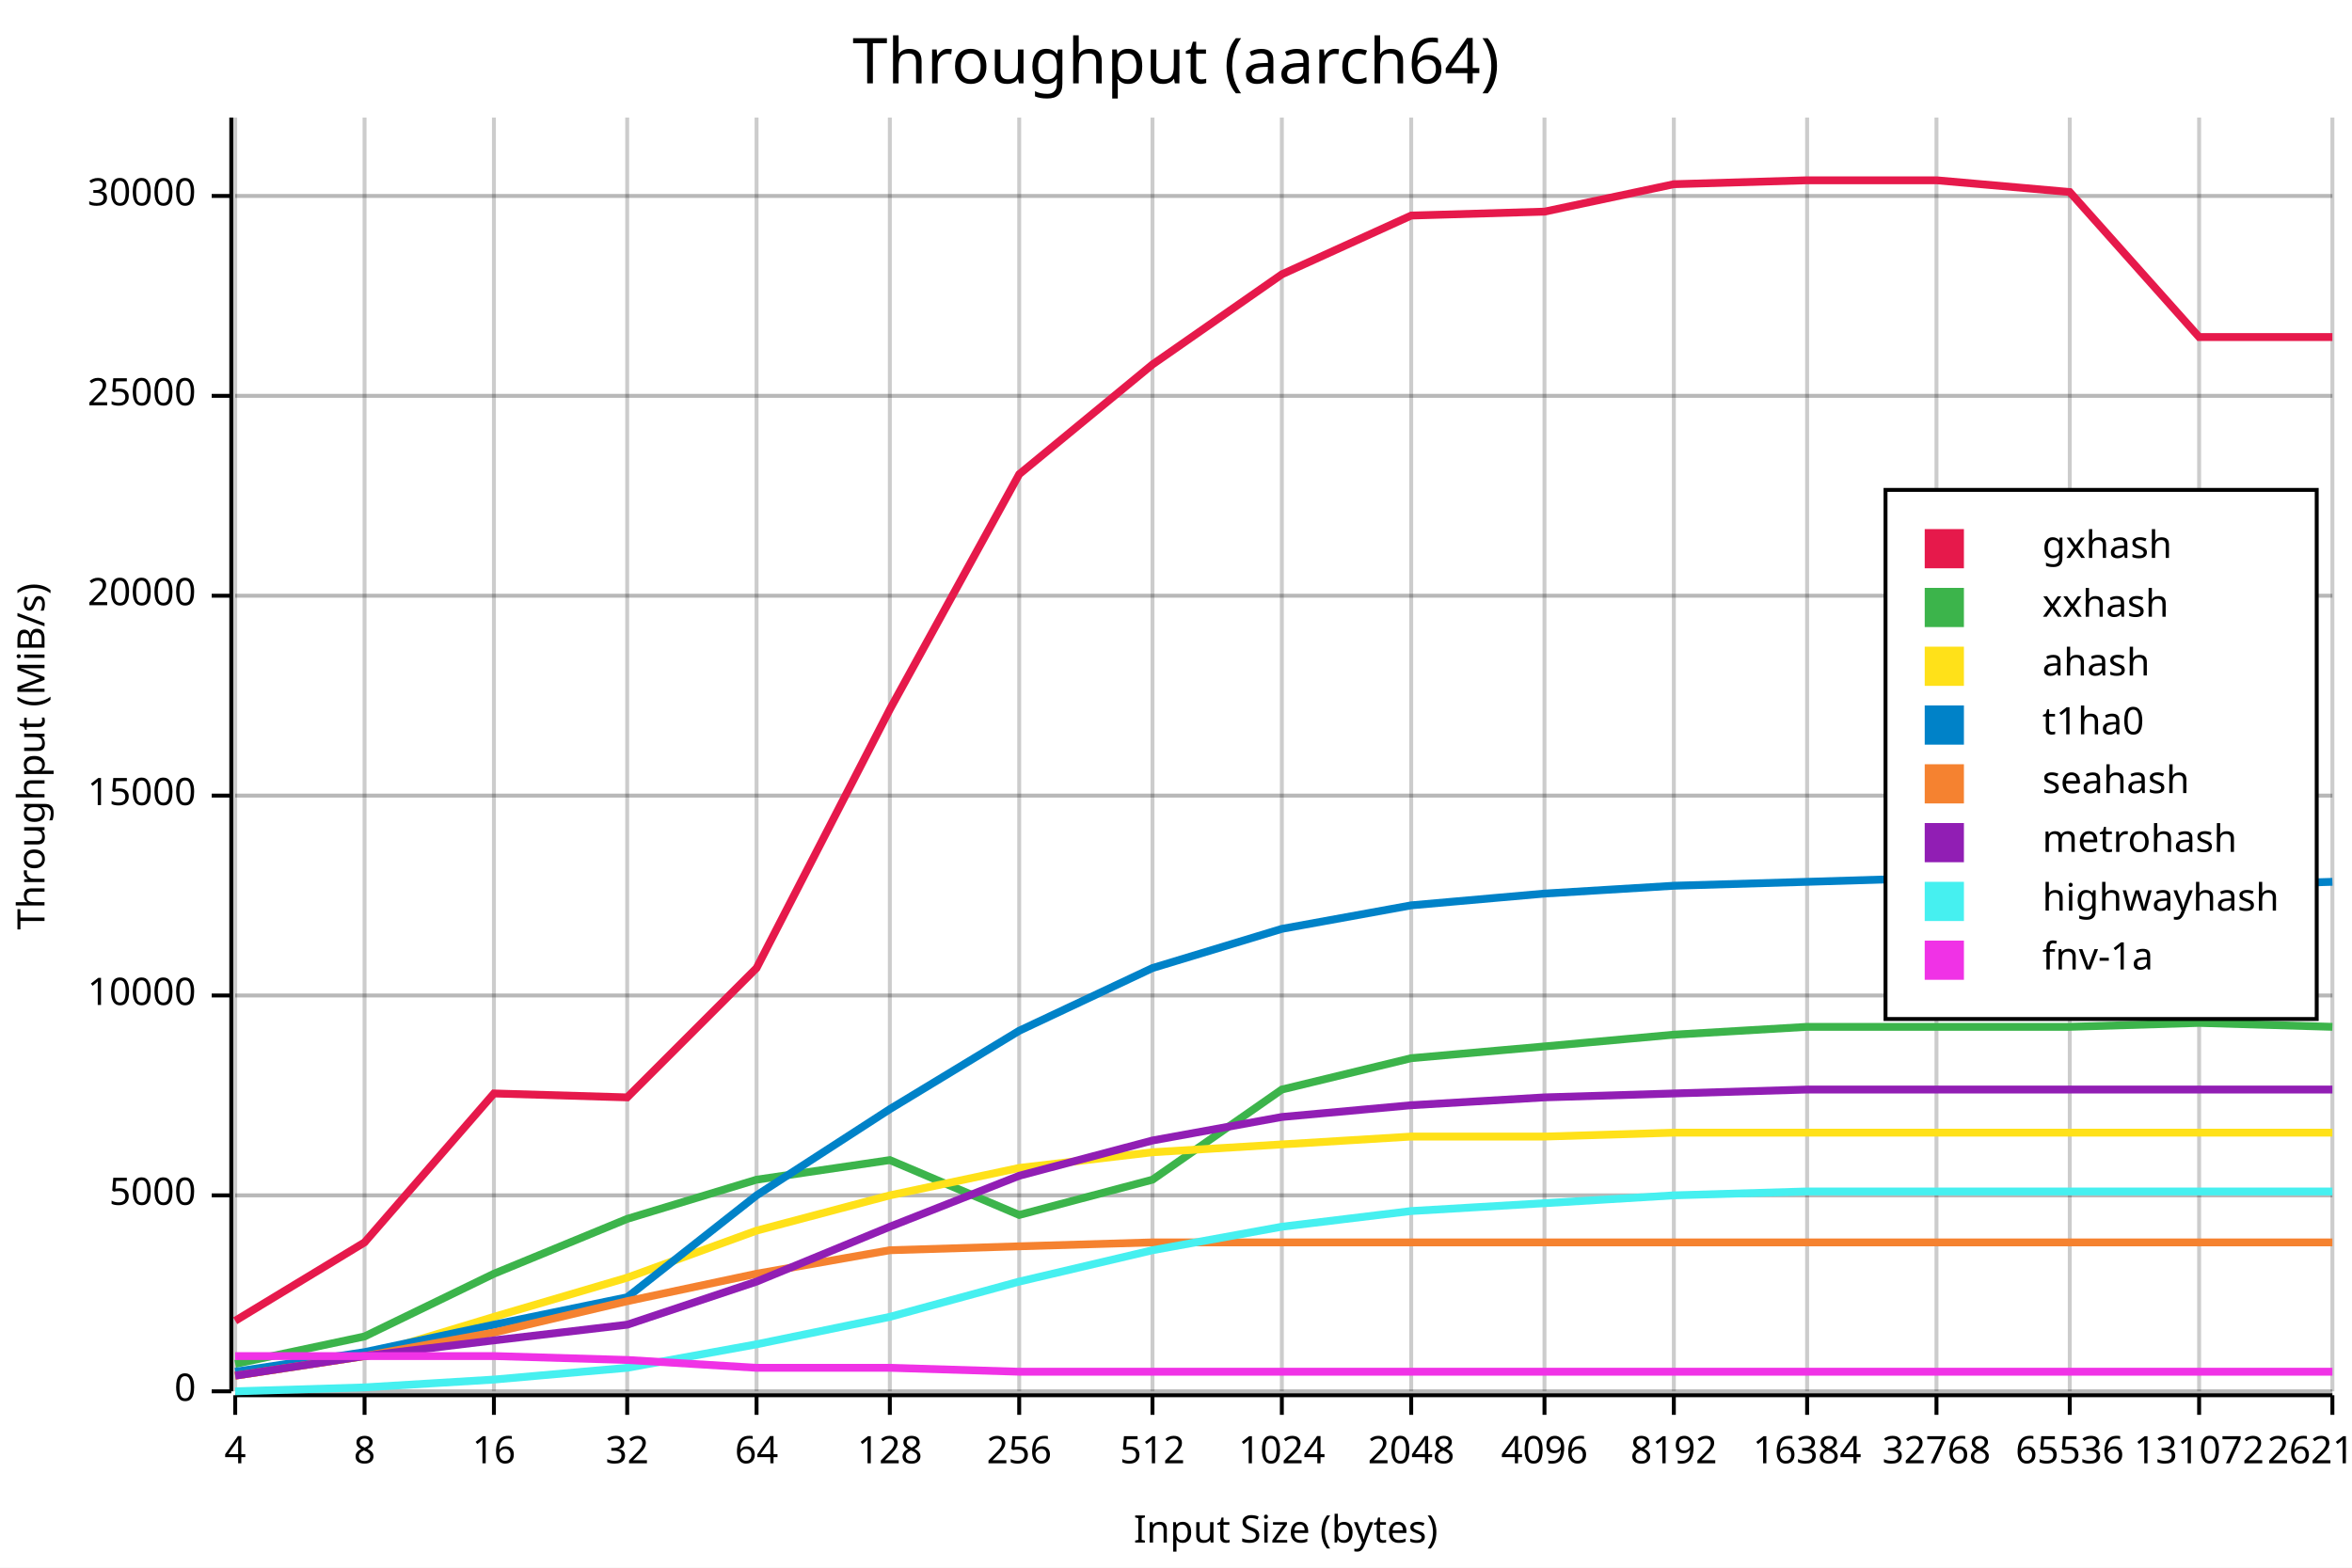
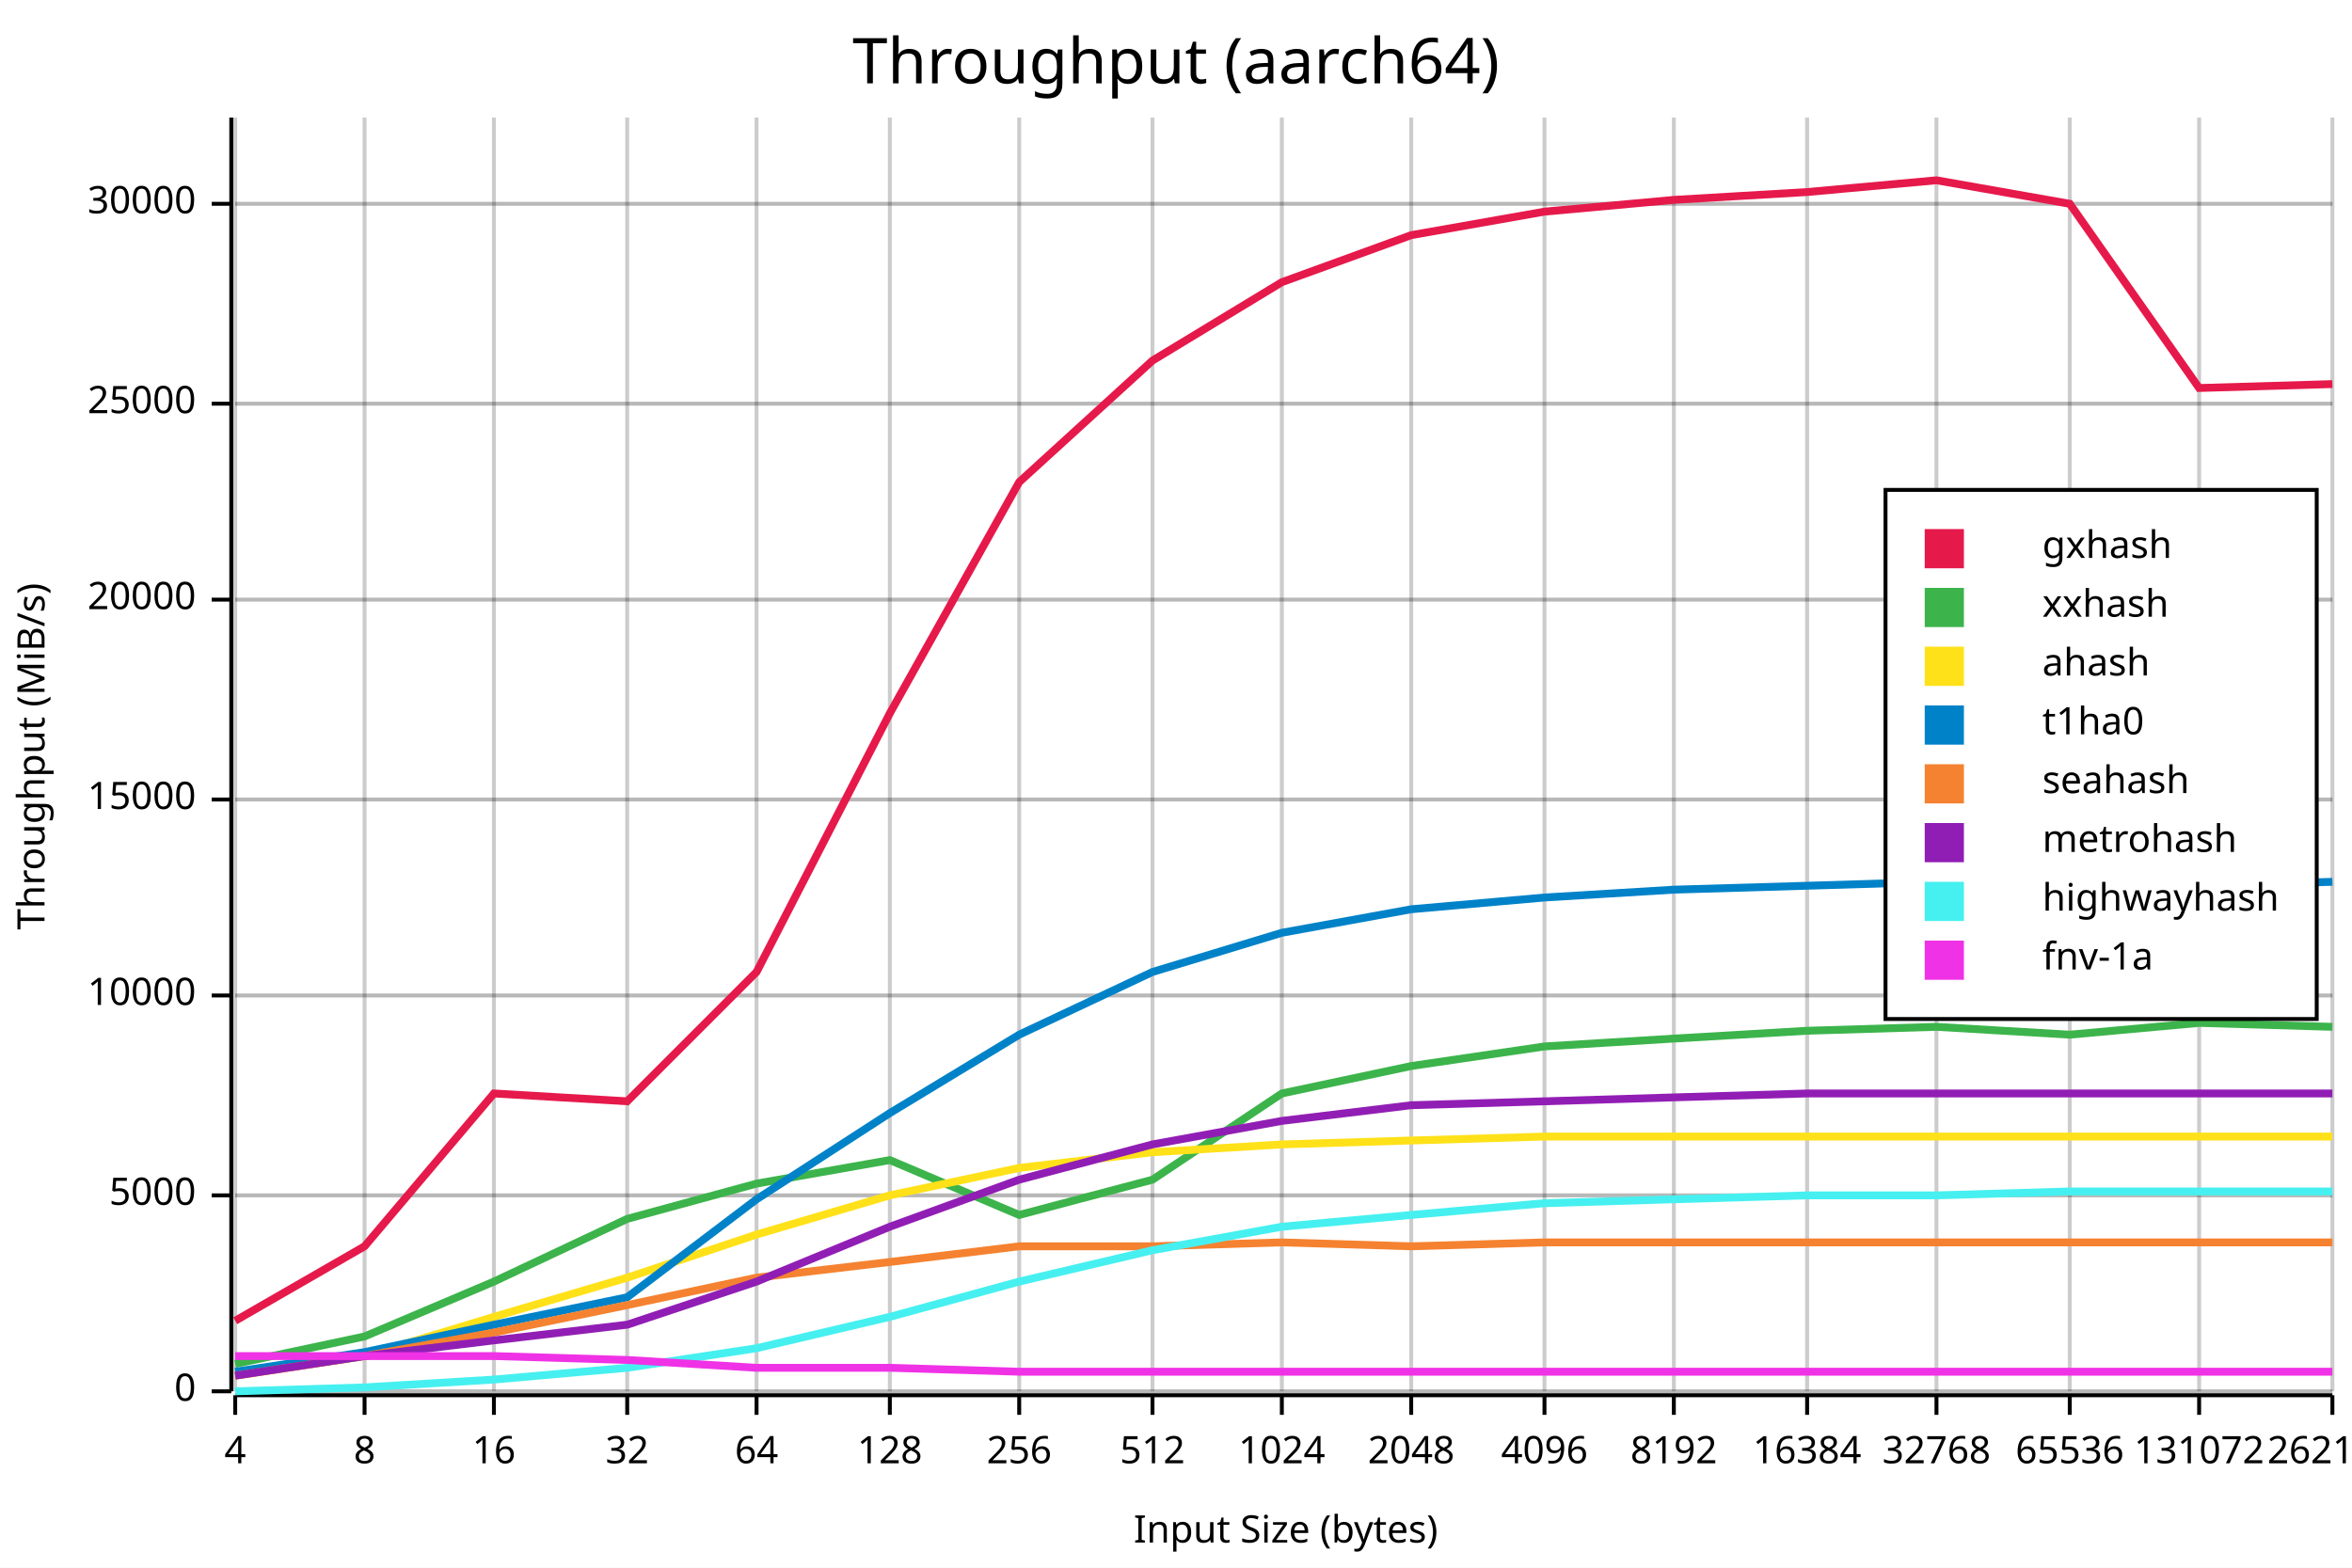
<svg xmlns="http://www.w3.org/2000/svg" width="600" height="400" viewBox="0 0 600 400">
  <rect x="0" y="0" width="600" height="400" opacity="1" fill="#FFFFFF" stroke="none" />
  <text x="300" y="9" dy="0.76em" text-anchor="middle" font-family="sans-serif" font-size="16.129" opacity="1" fill="#000000">
Throughput (aarch64)
</text>
  <line opacity="0.1" stroke="#000000" stroke-width="1" x1="60" y1="355" x2="595" y2="355" />
  <line opacity="0.1" stroke="#000000" stroke-width="1" x1="60" y1="305" x2="595" y2="305" />
  <line opacity="0.1" stroke="#000000" stroke-width="1" x1="60" y1="254" x2="595" y2="254" />
-   <line opacity="0.1" stroke="#000000" stroke-width="1" x1="60" y1="203" x2="595" y2="203" />
-   <line opacity="0.1" stroke="#000000" stroke-width="1" x1="60" y1="152" x2="595" y2="152" />
-   <line opacity="0.1" stroke="#000000" stroke-width="1" x1="60" y1="101" x2="595" y2="101" />
-   <line opacity="0.1" stroke="#000000" stroke-width="1" x1="60" y1="50" x2="595" y2="50" />
+   <line opacity="0.1" stroke="#000000" stroke-width="1" x1="60" y1="204" x2="595" y2="204" />
+   <line opacity="0.1" stroke="#000000" stroke-width="1" x1="60" y1="153" x2="595" y2="153" />
+   <line opacity="0.1" stroke="#000000" stroke-width="1" x1="60" y1="103" x2="595" y2="103" />
+   <line opacity="0.1" stroke="#000000" stroke-width="1" x1="60" y1="52" x2="595" y2="52" />
  <text x="4" y="193" dy="0.76em" text-anchor="middle" font-family="sans-serif" font-size="9.677" opacity="1" fill="#000000" transform="rotate(270, 4, 193)">
Throughput (MiB/s)
</text>
  <text x="328" y="396" dy="-0.5ex" text-anchor="middle" font-family="sans-serif" font-size="9.677" opacity="1" fill="#000000">
Input Size (bytes)
</text>
  <line opacity="0.2" stroke="#000000" stroke-width="1" x1="60" y1="355" x2="60" y2="30" />
  <line opacity="0.2" stroke="#000000" stroke-width="1" x1="93" y1="355" x2="93" y2="30" />
  <line opacity="0.2" stroke="#000000" stroke-width="1" x1="126" y1="355" x2="126" y2="30" />
  <line opacity="0.2" stroke="#000000" stroke-width="1" x1="160" y1="355" x2="160" y2="30" />
  <line opacity="0.2" stroke="#000000" stroke-width="1" x1="193" y1="355" x2="193" y2="30" />
  <line opacity="0.2" stroke="#000000" stroke-width="1" x1="227" y1="355" x2="227" y2="30" />
  <line opacity="0.2" stroke="#000000" stroke-width="1" x1="260" y1="355" x2="260" y2="30" />
  <line opacity="0.2" stroke="#000000" stroke-width="1" x1="294" y1="355" x2="294" y2="30" />
  <line opacity="0.2" stroke="#000000" stroke-width="1" x1="327" y1="355" x2="327" y2="30" />
  <line opacity="0.2" stroke="#000000" stroke-width="1" x1="360" y1="355" x2="360" y2="30" />
  <line opacity="0.2" stroke="#000000" stroke-width="1" x1="394" y1="355" x2="394" y2="30" />
  <line opacity="0.2" stroke="#000000" stroke-width="1" x1="427" y1="355" x2="427" y2="30" />
  <line opacity="0.2" stroke="#000000" stroke-width="1" x1="461" y1="355" x2="461" y2="30" />
  <line opacity="0.2" stroke="#000000" stroke-width="1" x1="494" y1="355" x2="494" y2="30" />
  <line opacity="0.2" stroke="#000000" stroke-width="1" x1="528" y1="355" x2="528" y2="30" />
  <line opacity="0.2" stroke="#000000" stroke-width="1" x1="561" y1="355" x2="561" y2="30" />
  <line opacity="0.2" stroke="#000000" stroke-width="1" x1="595" y1="355" x2="595" y2="30" />
  <line opacity="0.2" stroke="#000000" stroke-width="1" x1="60" y1="355" x2="595" y2="355" />
  <line opacity="0.2" stroke="#000000" stroke-width="1" x1="60" y1="305" x2="595" y2="305" />
  <line opacity="0.2" stroke="#000000" stroke-width="1" x1="60" y1="254" x2="595" y2="254" />
-   <line opacity="0.2" stroke="#000000" stroke-width="1" x1="60" y1="203" x2="595" y2="203" />
-   <line opacity="0.2" stroke="#000000" stroke-width="1" x1="60" y1="152" x2="595" y2="152" />
-   <line opacity="0.2" stroke="#000000" stroke-width="1" x1="60" y1="101" x2="595" y2="101" />
-   <line opacity="0.2" stroke="#000000" stroke-width="1" x1="60" y1="50" x2="595" y2="50" />
+   <line opacity="0.2" stroke="#000000" stroke-width="1" x1="60" y1="204" x2="595" y2="204" />
+   <line opacity="0.2" stroke="#000000" stroke-width="1" x1="60" y1="153" x2="595" y2="153" />
+   <line opacity="0.2" stroke="#000000" stroke-width="1" x1="60" y1="103" x2="595" y2="103" />
+   <line opacity="0.2" stroke="#000000" stroke-width="1" x1="60" y1="52" x2="595" y2="52" />
  <polyline fill="none" opacity="1" stroke="#000000" stroke-width="1" points="59,30 59,355 " />
  <text x="50" y="355" dy="0.5ex" text-anchor="end" font-family="sans-serif" font-size="9.677" opacity="1" fill="#000000">
0
</text>
  <polyline fill="none" opacity="1" stroke="#000000" stroke-width="1" points="54,355 59,355 " />
  <text x="50" y="305" dy="0.5ex" text-anchor="end" font-family="sans-serif" font-size="9.677" opacity="1" fill="#000000">
5000
</text>
  <polyline fill="none" opacity="1" stroke="#000000" stroke-width="1" points="54,305 59,305 " />
  <text x="50" y="254" dy="0.5ex" text-anchor="end" font-family="sans-serif" font-size="9.677" opacity="1" fill="#000000">
10000
</text>
  <polyline fill="none" opacity="1" stroke="#000000" stroke-width="1" points="54,254 59,254 " />
-   <text x="50" y="203" dy="0.5ex" text-anchor="end" font-family="sans-serif" font-size="9.677" opacity="1" fill="#000000">
+   <text x="50" y="204" dy="0.5ex" text-anchor="end" font-family="sans-serif" font-size="9.677" opacity="1" fill="#000000">
15000
</text>
-   <polyline fill="none" opacity="1" stroke="#000000" stroke-width="1" points="54,203 59,203 " />
-   <text x="50" y="152" dy="0.5ex" text-anchor="end" font-family="sans-serif" font-size="9.677" opacity="1" fill="#000000">
+   <polyline fill="none" opacity="1" stroke="#000000" stroke-width="1" points="54,204 59,204 " />
+   <text x="50" y="153" dy="0.5ex" text-anchor="end" font-family="sans-serif" font-size="9.677" opacity="1" fill="#000000">
20000
</text>
-   <polyline fill="none" opacity="1" stroke="#000000" stroke-width="1" points="54,152 59,152 " />
-   <text x="50" y="101" dy="0.5ex" text-anchor="end" font-family="sans-serif" font-size="9.677" opacity="1" fill="#000000">
+   <polyline fill="none" opacity="1" stroke="#000000" stroke-width="1" points="54,153 59,153 " />
+   <text x="50" y="103" dy="0.5ex" text-anchor="end" font-family="sans-serif" font-size="9.677" opacity="1" fill="#000000">
25000
</text>
-   <polyline fill="none" opacity="1" stroke="#000000" stroke-width="1" points="54,101 59,101 " />
-   <text x="50" y="50" dy="0.5ex" text-anchor="end" font-family="sans-serif" font-size="9.677" opacity="1" fill="#000000">
+   <polyline fill="none" opacity="1" stroke="#000000" stroke-width="1" points="54,103 59,103 " />
+   <text x="50" y="52" dy="0.5ex" text-anchor="end" font-family="sans-serif" font-size="9.677" opacity="1" fill="#000000">
30000
</text>
-   <polyline fill="none" opacity="1" stroke="#000000" stroke-width="1" points="54,50 59,50 " />
+   <polyline fill="none" opacity="1" stroke="#000000" stroke-width="1" points="54,52 59,52 " />
  <polyline fill="none" opacity="1" stroke="#000000" stroke-width="1" points="60,356 595,356 " />
  <text x="60" y="366" dy="0.76em" text-anchor="middle" font-family="sans-serif" font-size="9.677" opacity="1" fill="#000000">
4
</text>
  <polyline fill="none" opacity="1" stroke="#000000" stroke-width="1" points="60,356 60,361 " />
  <text x="93" y="366" dy="0.76em" text-anchor="middle" font-family="sans-serif" font-size="9.677" opacity="1" fill="#000000">
8
</text>
  <polyline fill="none" opacity="1" stroke="#000000" stroke-width="1" points="93,356 93,361 " />
  <text x="126" y="366" dy="0.76em" text-anchor="middle" font-family="sans-serif" font-size="9.677" opacity="1" fill="#000000">
16
</text>
  <polyline fill="none" opacity="1" stroke="#000000" stroke-width="1" points="126,356 126,361 " />
  <text x="160" y="366" dy="0.76em" text-anchor="middle" font-family="sans-serif" font-size="9.677" opacity="1" fill="#000000">
32
</text>
  <polyline fill="none" opacity="1" stroke="#000000" stroke-width="1" points="160,356 160,361 " />
  <text x="193" y="366" dy="0.76em" text-anchor="middle" font-family="sans-serif" font-size="9.677" opacity="1" fill="#000000">
64
</text>
  <polyline fill="none" opacity="1" stroke="#000000" stroke-width="1" points="193,356 193,361 " />
  <text x="227" y="366" dy="0.76em" text-anchor="middle" font-family="sans-serif" font-size="9.677" opacity="1" fill="#000000">
128
</text>
  <polyline fill="none" opacity="1" stroke="#000000" stroke-width="1" points="227,356 227,361 " />
  <text x="260" y="366" dy="0.76em" text-anchor="middle" font-family="sans-serif" font-size="9.677" opacity="1" fill="#000000">
256
</text>
  <polyline fill="none" opacity="1" stroke="#000000" stroke-width="1" points="260,356 260,361 " />
  <text x="294" y="366" dy="0.76em" text-anchor="middle" font-family="sans-serif" font-size="9.677" opacity="1" fill="#000000">
512
</text>
  <polyline fill="none" opacity="1" stroke="#000000" stroke-width="1" points="294,356 294,361 " />
  <text x="327" y="366" dy="0.76em" text-anchor="middle" font-family="sans-serif" font-size="9.677" opacity="1" fill="#000000">
1024
</text>
  <polyline fill="none" opacity="1" stroke="#000000" stroke-width="1" points="327,356 327,361 " />
  <text x="360" y="366" dy="0.76em" text-anchor="middle" font-family="sans-serif" font-size="9.677" opacity="1" fill="#000000">
2048
</text>
  <polyline fill="none" opacity="1" stroke="#000000" stroke-width="1" points="360,356 360,361 " />
  <text x="394" y="366" dy="0.76em" text-anchor="middle" font-family="sans-serif" font-size="9.677" opacity="1" fill="#000000">
4096
</text>
  <polyline fill="none" opacity="1" stroke="#000000" stroke-width="1" points="394,356 394,361 " />
  <text x="427" y="366" dy="0.76em" text-anchor="middle" font-family="sans-serif" font-size="9.677" opacity="1" fill="#000000">
8192
</text>
  <polyline fill="none" opacity="1" stroke="#000000" stroke-width="1" points="427,356 427,361 " />
  <text x="461" y="366" dy="0.76em" text-anchor="middle" font-family="sans-serif" font-size="9.677" opacity="1" fill="#000000">
16384
</text>
  <polyline fill="none" opacity="1" stroke="#000000" stroke-width="1" points="461,356 461,361 " />
  <text x="494" y="366" dy="0.76em" text-anchor="middle" font-family="sans-serif" font-size="9.677" opacity="1" fill="#000000">
32768
</text>
  <polyline fill="none" opacity="1" stroke="#000000" stroke-width="1" points="494,356 494,361 " />
  <text x="528" y="366" dy="0.76em" text-anchor="middle" font-family="sans-serif" font-size="9.677" opacity="1" fill="#000000">
65536
</text>
  <polyline fill="none" opacity="1" stroke="#000000" stroke-width="1" points="528,356 528,361 " />
  <text x="561" y="366" dy="0.76em" text-anchor="middle" font-family="sans-serif" font-size="9.677" opacity="1" fill="#000000">
131072
</text>
  <polyline fill="none" opacity="1" stroke="#000000" stroke-width="1" points="561,356 561,361 " />
  <text x="595" y="366" dy="0.76em" text-anchor="middle" font-family="sans-serif" font-size="9.677" opacity="1" fill="#000000">
262144
</text>
  <polyline fill="none" opacity="1" stroke="#000000" stroke-width="1" points="595,356 595,361 " />
-   <polyline fill="none" opacity="1" stroke="#E6194B" stroke-width="2" points="60,337 93,317 126,279 160,280 193,247 227,181 260,121 294,93 327,70 360,55 394,54 427,47 461,46 494,46 528,49 561,86 595,86 " />
-   <polyline fill="none" opacity="1" stroke="#3CB44B" stroke-width="2" points="60,348 93,341 126,325 160,311 193,301 227,296 260,310 294,301 327,278 360,270 394,267 427,264 461,262 494,262 528,262 561,261 595,262 " />
-   <polyline fill="none" opacity="1" stroke="#FFE119" stroke-width="2" points="60,351 93,346 126,336 160,326 193,314 227,305 260,298 294,294 327,292 360,290 394,290 427,289 461,289 494,289 528,289 561,289 595,289 " />
-   <polyline fill="none" opacity="1" stroke="#0082C8" stroke-width="2" points="60,350 93,345 126,338 160,331 193,305 227,283 260,263 294,247 327,237 360,231 394,228 427,226 461,225 494,224 528,225 561,226 595,225 " />
-   <polyline fill="none" opacity="1" stroke="#F58230" stroke-width="2" points="60,351 93,346 126,340 160,332 193,325 227,319 260,318 294,317 327,317 360,317 394,317 427,317 461,317 494,317 528,317 561,317 595,317 " />
-   <polyline fill="none" opacity="1" stroke="#911EB4" stroke-width="2" points="60,351 93,346 126,342 160,338 193,327 227,313 260,300 294,291 327,285 360,282 394,280 427,279 461,278 494,278 528,278 561,278 595,278 " />
-   <polyline fill="none" opacity="1" stroke="#46F0F0" stroke-width="2" points="60,355 93,354 126,352 160,349 193,343 227,336 260,327 294,319 327,313 360,309 394,307 427,305 461,304 494,304 528,304 561,304 595,304 " />
+   <polyline fill="none" opacity="1" stroke="#E6194B" stroke-width="2" points="60,337 93,318 126,279 160,281 193,248 227,182 260,123 294,92 327,72 360,60 394,54 427,51 461,49 494,46 528,52 561,99 595,98 " />
+   <polyline fill="none" opacity="1" stroke="#3CB44B" stroke-width="2" points="60,348 93,341 126,327 160,311 193,302 227,296 260,310 294,301 327,279 360,272 394,267 427,265 461,263 494,262 528,264 561,261 595,262 " />
+   <polyline fill="none" opacity="1" stroke="#FFE119" stroke-width="2" points="60,351 93,346 126,336 160,326 193,315 227,305 260,298 294,294 327,292 360,291 394,290 427,290 461,290 494,290 528,290 561,290 595,290 " />
+   <polyline fill="none" opacity="1" stroke="#0082C8" stroke-width="2" points="60,350 93,345 126,338 160,331 193,306 227,284 260,264 294,248 327,238 360,232 394,229 427,227 461,226 494,225 528,226 561,226 595,225 " />
+   <polyline fill="none" opacity="1" stroke="#F58230" stroke-width="2" points="60,351 93,346 126,340 160,333 193,326 227,322 260,318 294,318 327,317 360,318 394,317 427,317 461,317 494,317 528,317 561,317 595,317 " />
+   <polyline fill="none" opacity="1" stroke="#911EB4" stroke-width="2" points="60,351 93,346 126,342 160,338 193,327 227,313 260,301 294,292 327,286 360,282 394,281 427,280 461,279 494,279 528,279 561,279 595,279 " />
+   <polyline fill="none" opacity="1" stroke="#46F0F0" stroke-width="2" points="60,355 93,354 126,352 160,349 193,344 227,336 260,327 294,319 327,313 360,310 394,307 427,306 461,305 494,305 528,304 561,304 595,304 " />
  <polyline fill="none" opacity="1" stroke="#F032E6" stroke-width="2" points="60,346 93,346 126,346 160,347 193,349 227,349 260,350 294,350 327,350 360,350 394,350 427,350 461,350 494,350 528,350 561,350 595,350 " />
  <rect x="481" y="125" width="110" height="135" opacity="1" fill="#FFFFFF" stroke="none" />
  <rect x="481" y="125" width="110" height="135" opacity="1" fill="none" stroke="#000000" />
  <text x="521" y="135" dy="0.76em" text-anchor="start" font-family="sans-serif" font-size="9.677" opacity="1" fill="#000000">
gxhash
</text>
  <text x="521" y="150" dy="0.76em" text-anchor="start" font-family="sans-serif" font-size="9.677" opacity="1" fill="#000000">
xxhash
</text>
  <text x="521" y="165" dy="0.76em" text-anchor="start" font-family="sans-serif" font-size="9.677" opacity="1" fill="#000000">
ahash
</text>
  <text x="521" y="180" dy="0.76em" text-anchor="start" font-family="sans-serif" font-size="9.677" opacity="1" fill="#000000">
t1ha0
</text>
  <text x="521" y="195" dy="0.76em" text-anchor="start" font-family="sans-serif" font-size="9.677" opacity="1" fill="#000000">
seahash
</text>
  <text x="521" y="210" dy="0.76em" text-anchor="start" font-family="sans-serif" font-size="9.677" opacity="1" fill="#000000">
metrohash
</text>
  <text x="521" y="225" dy="0.76em" text-anchor="start" font-family="sans-serif" font-size="9.677" opacity="1" fill="#000000">
highwayhash
</text>
  <text x="521" y="240" dy="0.76em" text-anchor="start" font-family="sans-serif" font-size="9.677" opacity="1" fill="#000000">
fnv-1a
</text>
  <rect x="491" y="135" width="10" height="10" opacity="1" fill="#E6194B" stroke="none" />
  <rect x="491" y="150" width="10" height="10" opacity="1" fill="#3CB44B" stroke="none" />
  <rect x="491" y="165" width="10" height="10" opacity="1" fill="#FFE119" stroke="none" />
  <rect x="491" y="180" width="10" height="10" opacity="1" fill="#0082C8" stroke="none" />
  <rect x="491" y="195" width="10" height="10" opacity="1" fill="#F58230" stroke="none" />
  <rect x="491" y="210" width="10" height="10" opacity="1" fill="#911EB4" stroke="none" />
  <rect x="491" y="225" width="10" height="10" opacity="1" fill="#46F0F0" stroke="none" />
  <rect x="491" y="240" width="10" height="10" opacity="1" fill="#F032E6" stroke="none" />
</svg>
